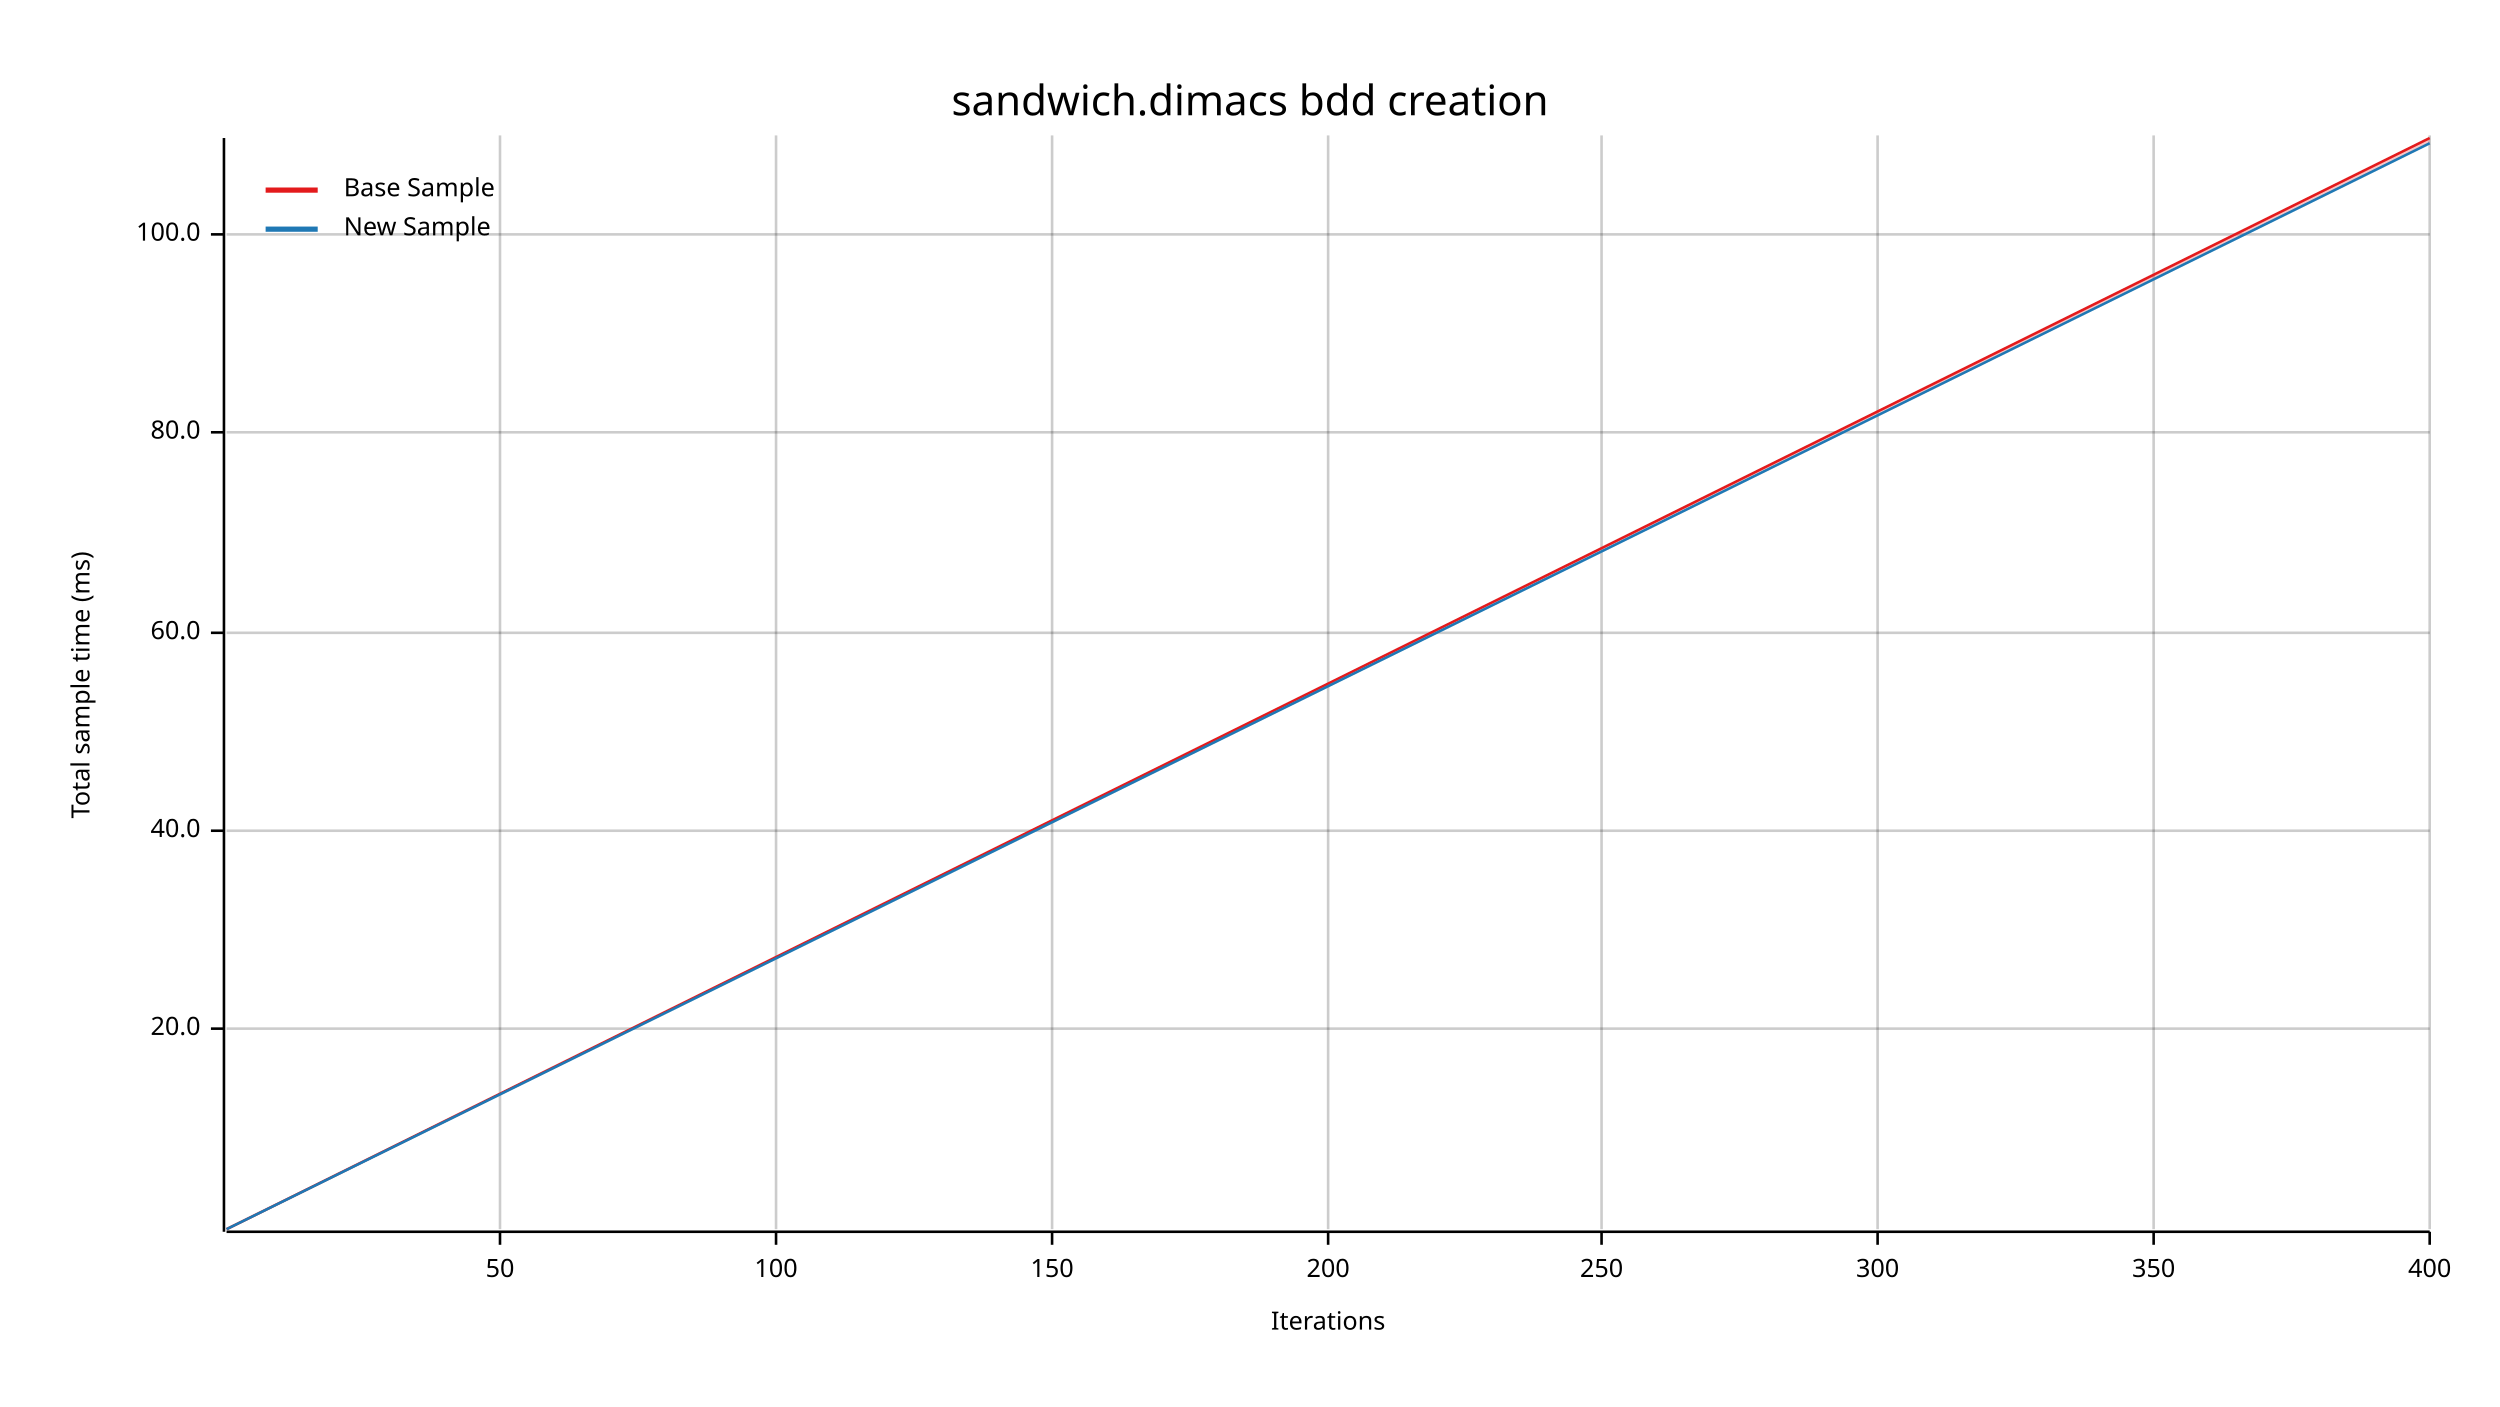
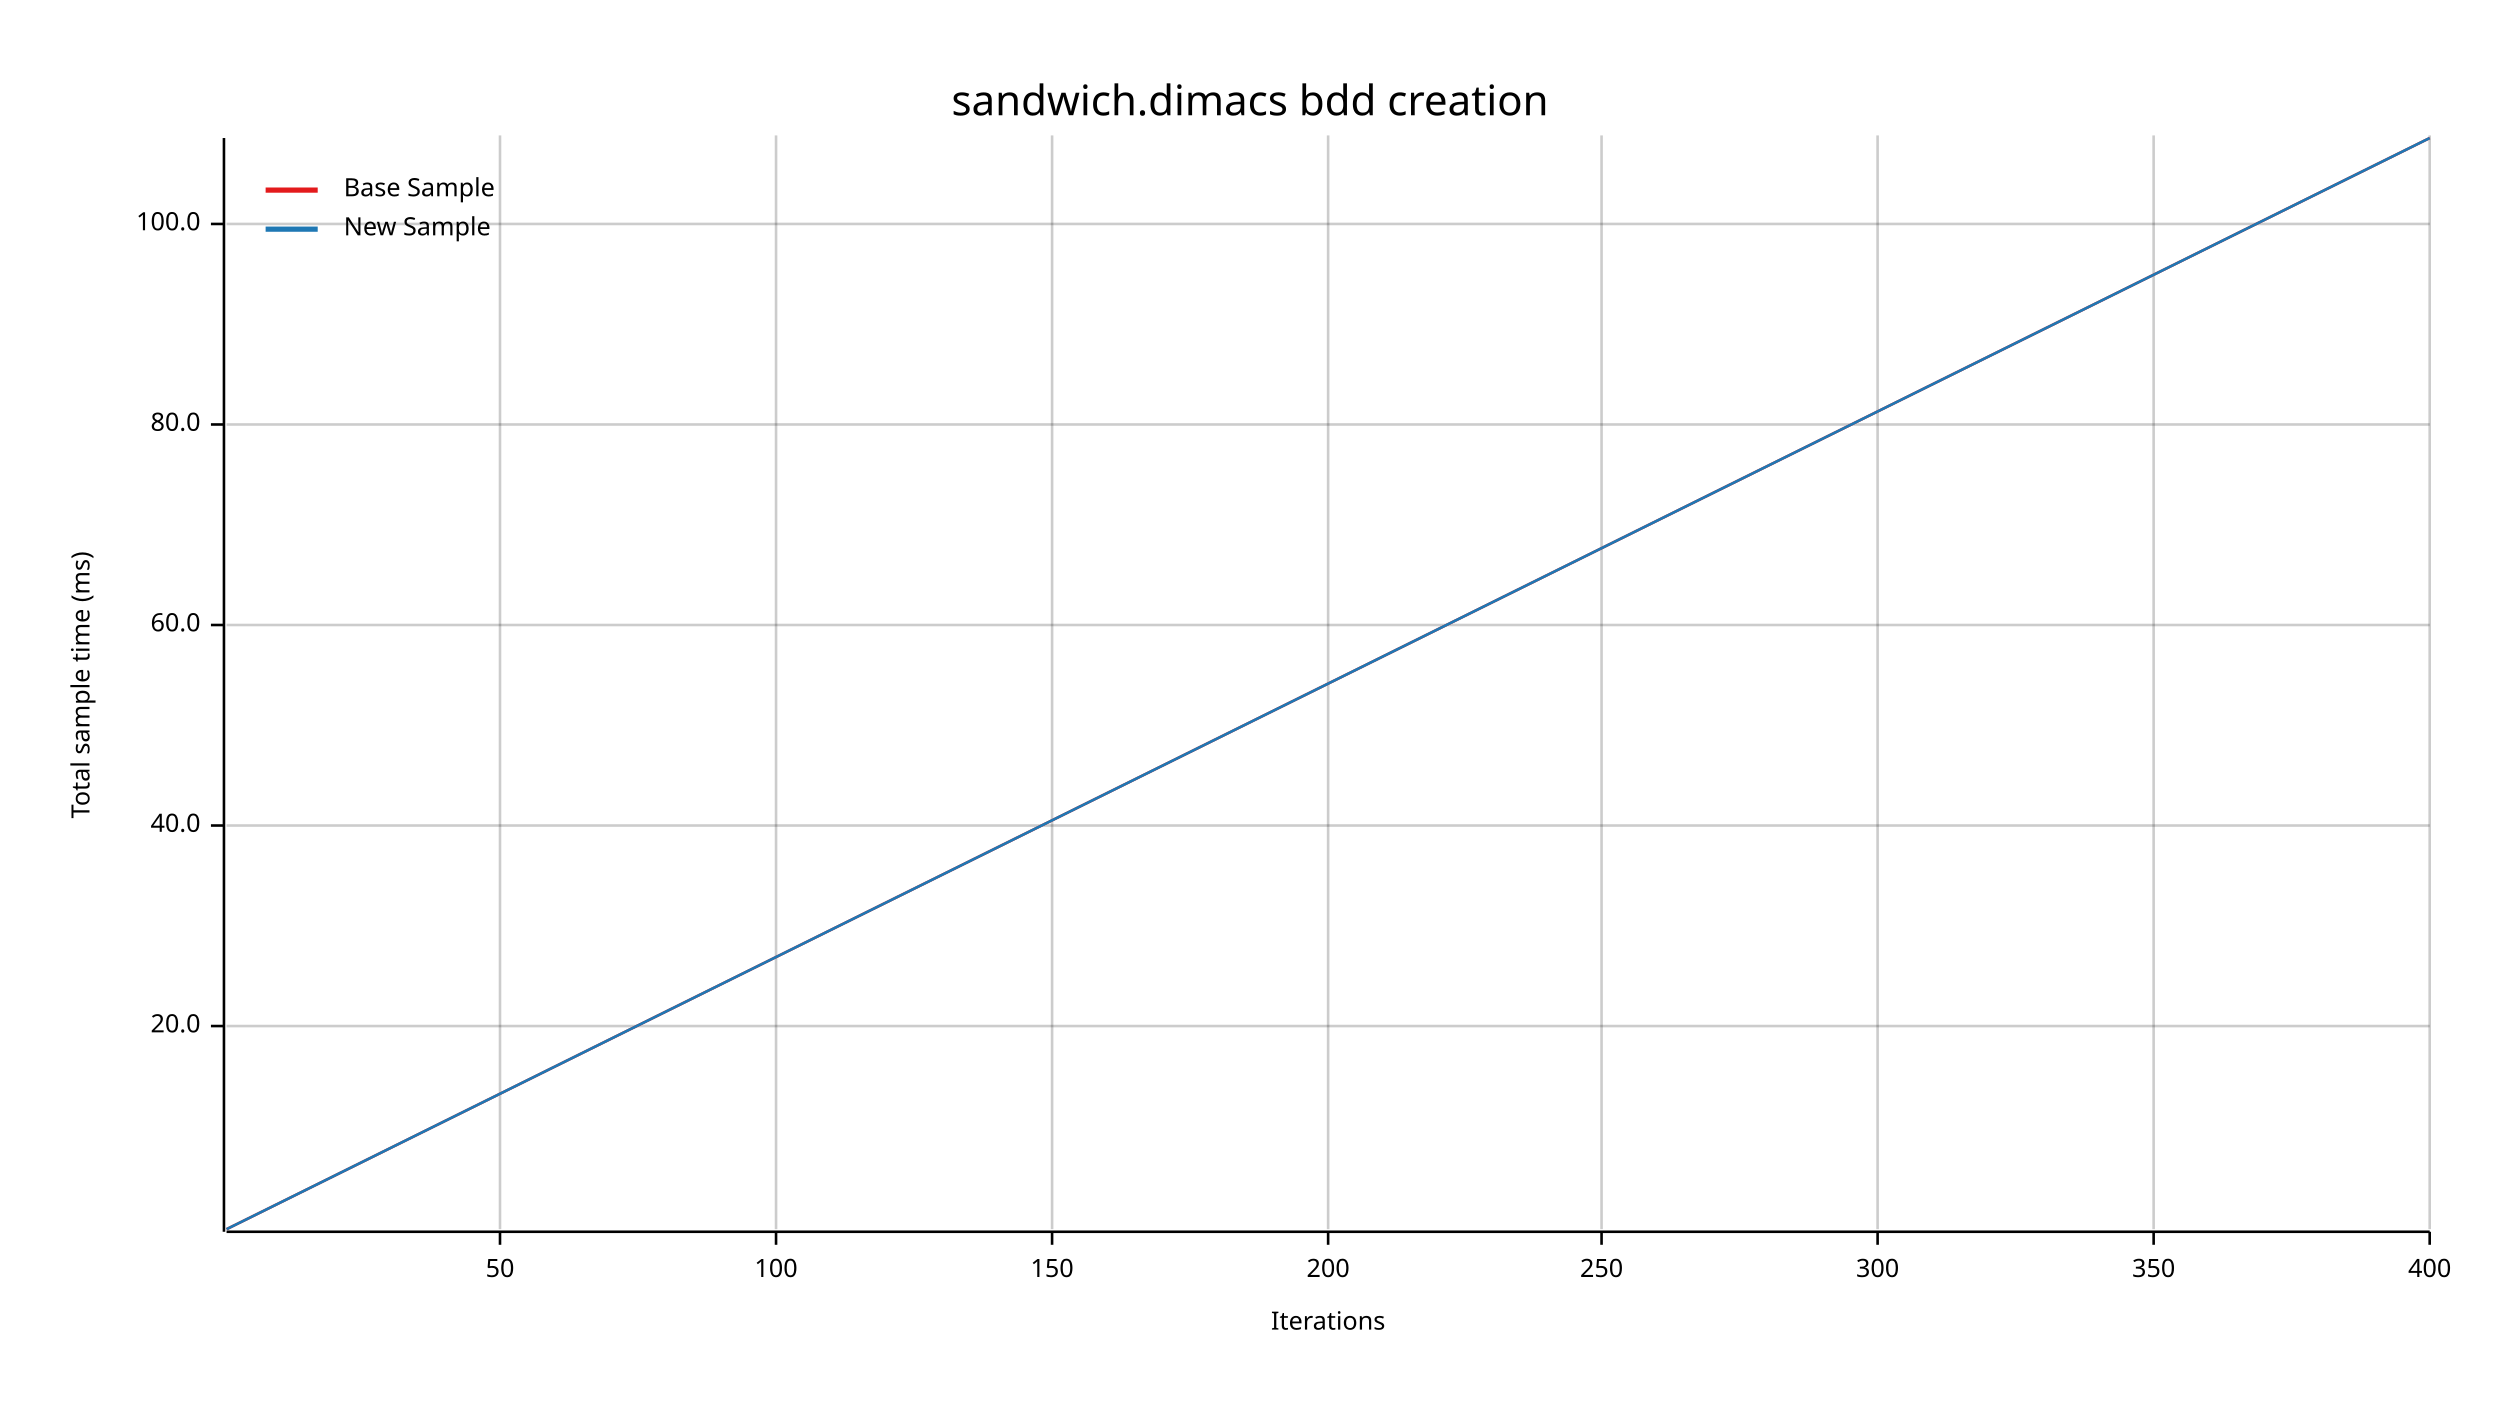
<svg xmlns="http://www.w3.org/2000/svg" width="960" height="540" viewBox="0 0 960 540">
  <text x="480" y="32" dy="0.76em" text-anchor="middle" font-family="sans-serif" font-size="16.129" opacity="1" fill="#000000">
sandwich.dimacs bdd creation
</text>
  <text x="27" y="263" dy="0.76em" text-anchor="middle" font-family="sans-serif" font-size="9.677" opacity="1" fill="#000000" transform="rotate(270, 27, 263)">
Total sample time (ms)
</text>
  <text x="510" y="513" dy="-0.5ex" text-anchor="middle" font-family="sans-serif" font-size="9.677" opacity="1" fill="#000000">
Iterations
</text>
  <line opacity="0.2" stroke="#000000" stroke-width="1" x1="192" y1="472" x2="192" y2="52" />
  <line opacity="0.2" stroke="#000000" stroke-width="1" x1="298" y1="472" x2="298" y2="52" />
  <line opacity="0.2" stroke="#000000" stroke-width="1" x1="404" y1="472" x2="404" y2="52" />
  <line opacity="0.2" stroke="#000000" stroke-width="1" x1="510" y1="472" x2="510" y2="52" />
  <line opacity="0.2" stroke="#000000" stroke-width="1" x1="615" y1="472" x2="615" y2="52" />
  <line opacity="0.2" stroke="#000000" stroke-width="1" x1="721" y1="472" x2="721" y2="52" />
  <line opacity="0.2" stroke="#000000" stroke-width="1" x1="827" y1="472" x2="827" y2="52" />
  <line opacity="0.2" stroke="#000000" stroke-width="1" x1="933" y1="472" x2="933" y2="52" />
-   <line opacity="0.2" stroke="#000000" stroke-width="1" x1="87" y1="395" x2="933" y2="395" />
-   <line opacity="0.2" stroke="#000000" stroke-width="1" x1="87" y1="319" x2="933" y2="319" />
-   <line opacity="0.2" stroke="#000000" stroke-width="1" x1="87" y1="243" x2="933" y2="243" />
-   <line opacity="0.2" stroke="#000000" stroke-width="1" x1="87" y1="166" x2="933" y2="166" />
-   <line opacity="0.2" stroke="#000000" stroke-width="1" x1="87" y1="90" x2="933" y2="90" />
+   <line opacity="0.2" stroke="#000000" stroke-width="1" x1="87" y1="394" x2="933" y2="394" />
+   <line opacity="0.2" stroke="#000000" stroke-width="1" x1="87" y1="317" x2="933" y2="317" />
+   <line opacity="0.2" stroke="#000000" stroke-width="1" x1="87" y1="240" x2="933" y2="240" />
+   <line opacity="0.2" stroke="#000000" stroke-width="1" x1="87" y1="163" x2="933" y2="163" />
+   <line opacity="0.2" stroke="#000000" stroke-width="1" x1="87" y1="86" x2="933" y2="86" />
  <polyline fill="none" opacity="1" stroke="#000000" stroke-width="1" points="86,53 86,473 " />
-   <text x="77" y="395" dy="0.5ex" text-anchor="end" font-family="sans-serif" font-size="9.677" opacity="1" fill="#000000">
+   <text x="77" y="394" dy="0.5ex" text-anchor="end" font-family="sans-serif" font-size="9.677" opacity="1" fill="#000000">
20.0
</text>
-   <polyline fill="none" opacity="1" stroke="#000000" stroke-width="1" points="81,395 86,395 " />
-   <text x="77" y="319" dy="0.5ex" text-anchor="end" font-family="sans-serif" font-size="9.677" opacity="1" fill="#000000">
+   <polyline fill="none" opacity="1" stroke="#000000" stroke-width="1" points="81,394 86,394 " />
+   <text x="77" y="317" dy="0.5ex" text-anchor="end" font-family="sans-serif" font-size="9.677" opacity="1" fill="#000000">
40.0
</text>
-   <polyline fill="none" opacity="1" stroke="#000000" stroke-width="1" points="81,319 86,319 " />
-   <text x="77" y="243" dy="0.5ex" text-anchor="end" font-family="sans-serif" font-size="9.677" opacity="1" fill="#000000">
+   <polyline fill="none" opacity="1" stroke="#000000" stroke-width="1" points="81,317 86,317 " />
+   <text x="77" y="240" dy="0.5ex" text-anchor="end" font-family="sans-serif" font-size="9.677" opacity="1" fill="#000000">
60.0
</text>
-   <polyline fill="none" opacity="1" stroke="#000000" stroke-width="1" points="81,243 86,243 " />
-   <text x="77" y="166" dy="0.5ex" text-anchor="end" font-family="sans-serif" font-size="9.677" opacity="1" fill="#000000">
+   <polyline fill="none" opacity="1" stroke="#000000" stroke-width="1" points="81,240 86,240 " />
+   <text x="77" y="163" dy="0.5ex" text-anchor="end" font-family="sans-serif" font-size="9.677" opacity="1" fill="#000000">
80.0
</text>
-   <polyline fill="none" opacity="1" stroke="#000000" stroke-width="1" points="81,166 86,166 " />
-   <text x="77" y="90" dy="0.5ex" text-anchor="end" font-family="sans-serif" font-size="9.677" opacity="1" fill="#000000">
+   <polyline fill="none" opacity="1" stroke="#000000" stroke-width="1" points="81,163 86,163 " />
+   <text x="77" y="86" dy="0.5ex" text-anchor="end" font-family="sans-serif" font-size="9.677" opacity="1" fill="#000000">
100.0
</text>
-   <polyline fill="none" opacity="1" stroke="#000000" stroke-width="1" points="81,90 86,90 " />
+   <polyline fill="none" opacity="1" stroke="#000000" stroke-width="1" points="81,86 86,86 " />
  <polyline fill="none" opacity="1" stroke="#000000" stroke-width="1" points="87,473 933,473 " />
  <text x="192" y="483" dy="0.76em" text-anchor="middle" font-family="sans-serif" font-size="9.677" opacity="1" fill="#000000">
50
</text>
  <polyline fill="none" opacity="1" stroke="#000000" stroke-width="1" points="192,473 192,478 " />
  <text x="298" y="483" dy="0.76em" text-anchor="middle" font-family="sans-serif" font-size="9.677" opacity="1" fill="#000000">
100
</text>
  <polyline fill="none" opacity="1" stroke="#000000" stroke-width="1" points="298,473 298,478 " />
  <text x="404" y="483" dy="0.76em" text-anchor="middle" font-family="sans-serif" font-size="9.677" opacity="1" fill="#000000">
150
</text>
  <polyline fill="none" opacity="1" stroke="#000000" stroke-width="1" points="404,473 404,478 " />
  <text x="510" y="483" dy="0.76em" text-anchor="middle" font-family="sans-serif" font-size="9.677" opacity="1" fill="#000000">
200
</text>
  <polyline fill="none" opacity="1" stroke="#000000" stroke-width="1" points="510,473 510,478 " />
  <text x="615" y="483" dy="0.76em" text-anchor="middle" font-family="sans-serif" font-size="9.677" opacity="1" fill="#000000">
250
</text>
  <polyline fill="none" opacity="1" stroke="#000000" stroke-width="1" points="615,473 615,478 " />
  <text x="721" y="483" dy="0.76em" text-anchor="middle" font-family="sans-serif" font-size="9.677" opacity="1" fill="#000000">
300
</text>
  <polyline fill="none" opacity="1" stroke="#000000" stroke-width="1" points="721,473 721,478 " />
  <text x="827" y="483" dy="0.76em" text-anchor="middle" font-family="sans-serif" font-size="9.677" opacity="1" fill="#000000">
350
</text>
  <polyline fill="none" opacity="1" stroke="#000000" stroke-width="1" points="827,473 827,478 " />
  <text x="933" y="483" dy="0.76em" text-anchor="middle" font-family="sans-serif" font-size="9.677" opacity="1" fill="#000000">
400
</text>
  <polyline fill="none" opacity="1" stroke="#000000" stroke-width="1" points="933,473 933,478 " />
  <polyline fill="none" opacity="1" stroke="#E31A1C" stroke-width="1" points="87,472 933,53 " />
-   <polygon opacity="0.25" fill="#E31A1C" points="87,472 933,55 933,53 " />
-   <polyline fill="none" opacity="1" stroke="#1F78B4" stroke-width="1" points="87,472 933,55 " />
-   <polygon opacity="0.25" fill="#1F78B4" points="87,472 933,55 933,55 " />
+   <polygon opacity="0.25" fill="#E31A1C" points="87,472 933,53 933,53 " />
+   <polyline fill="none" opacity="1" stroke="#1F78B4" stroke-width="1" points="87,472 933,53 " />
+   <polygon opacity="0.25" fill="#1F78B4" points="87,472 933,53 933,53 " />
  <text x="132" y="68" dy="0.76em" text-anchor="start" font-family="sans-serif" font-size="9.677" opacity="1" fill="#000000">
Base Sample
</text>
  <text x="132" y="83" dy="0.76em" text-anchor="start" font-family="sans-serif" font-size="9.677" opacity="1" fill="#000000">
New Sample
</text>
  <polyline fill="none" opacity="1" stroke="#E31A1C" stroke-width="2" points="102,73 122,73 " />
  <polyline fill="none" opacity="1" stroke="#1F78B4" stroke-width="2" points="102,88 122,88 " />
</svg>
